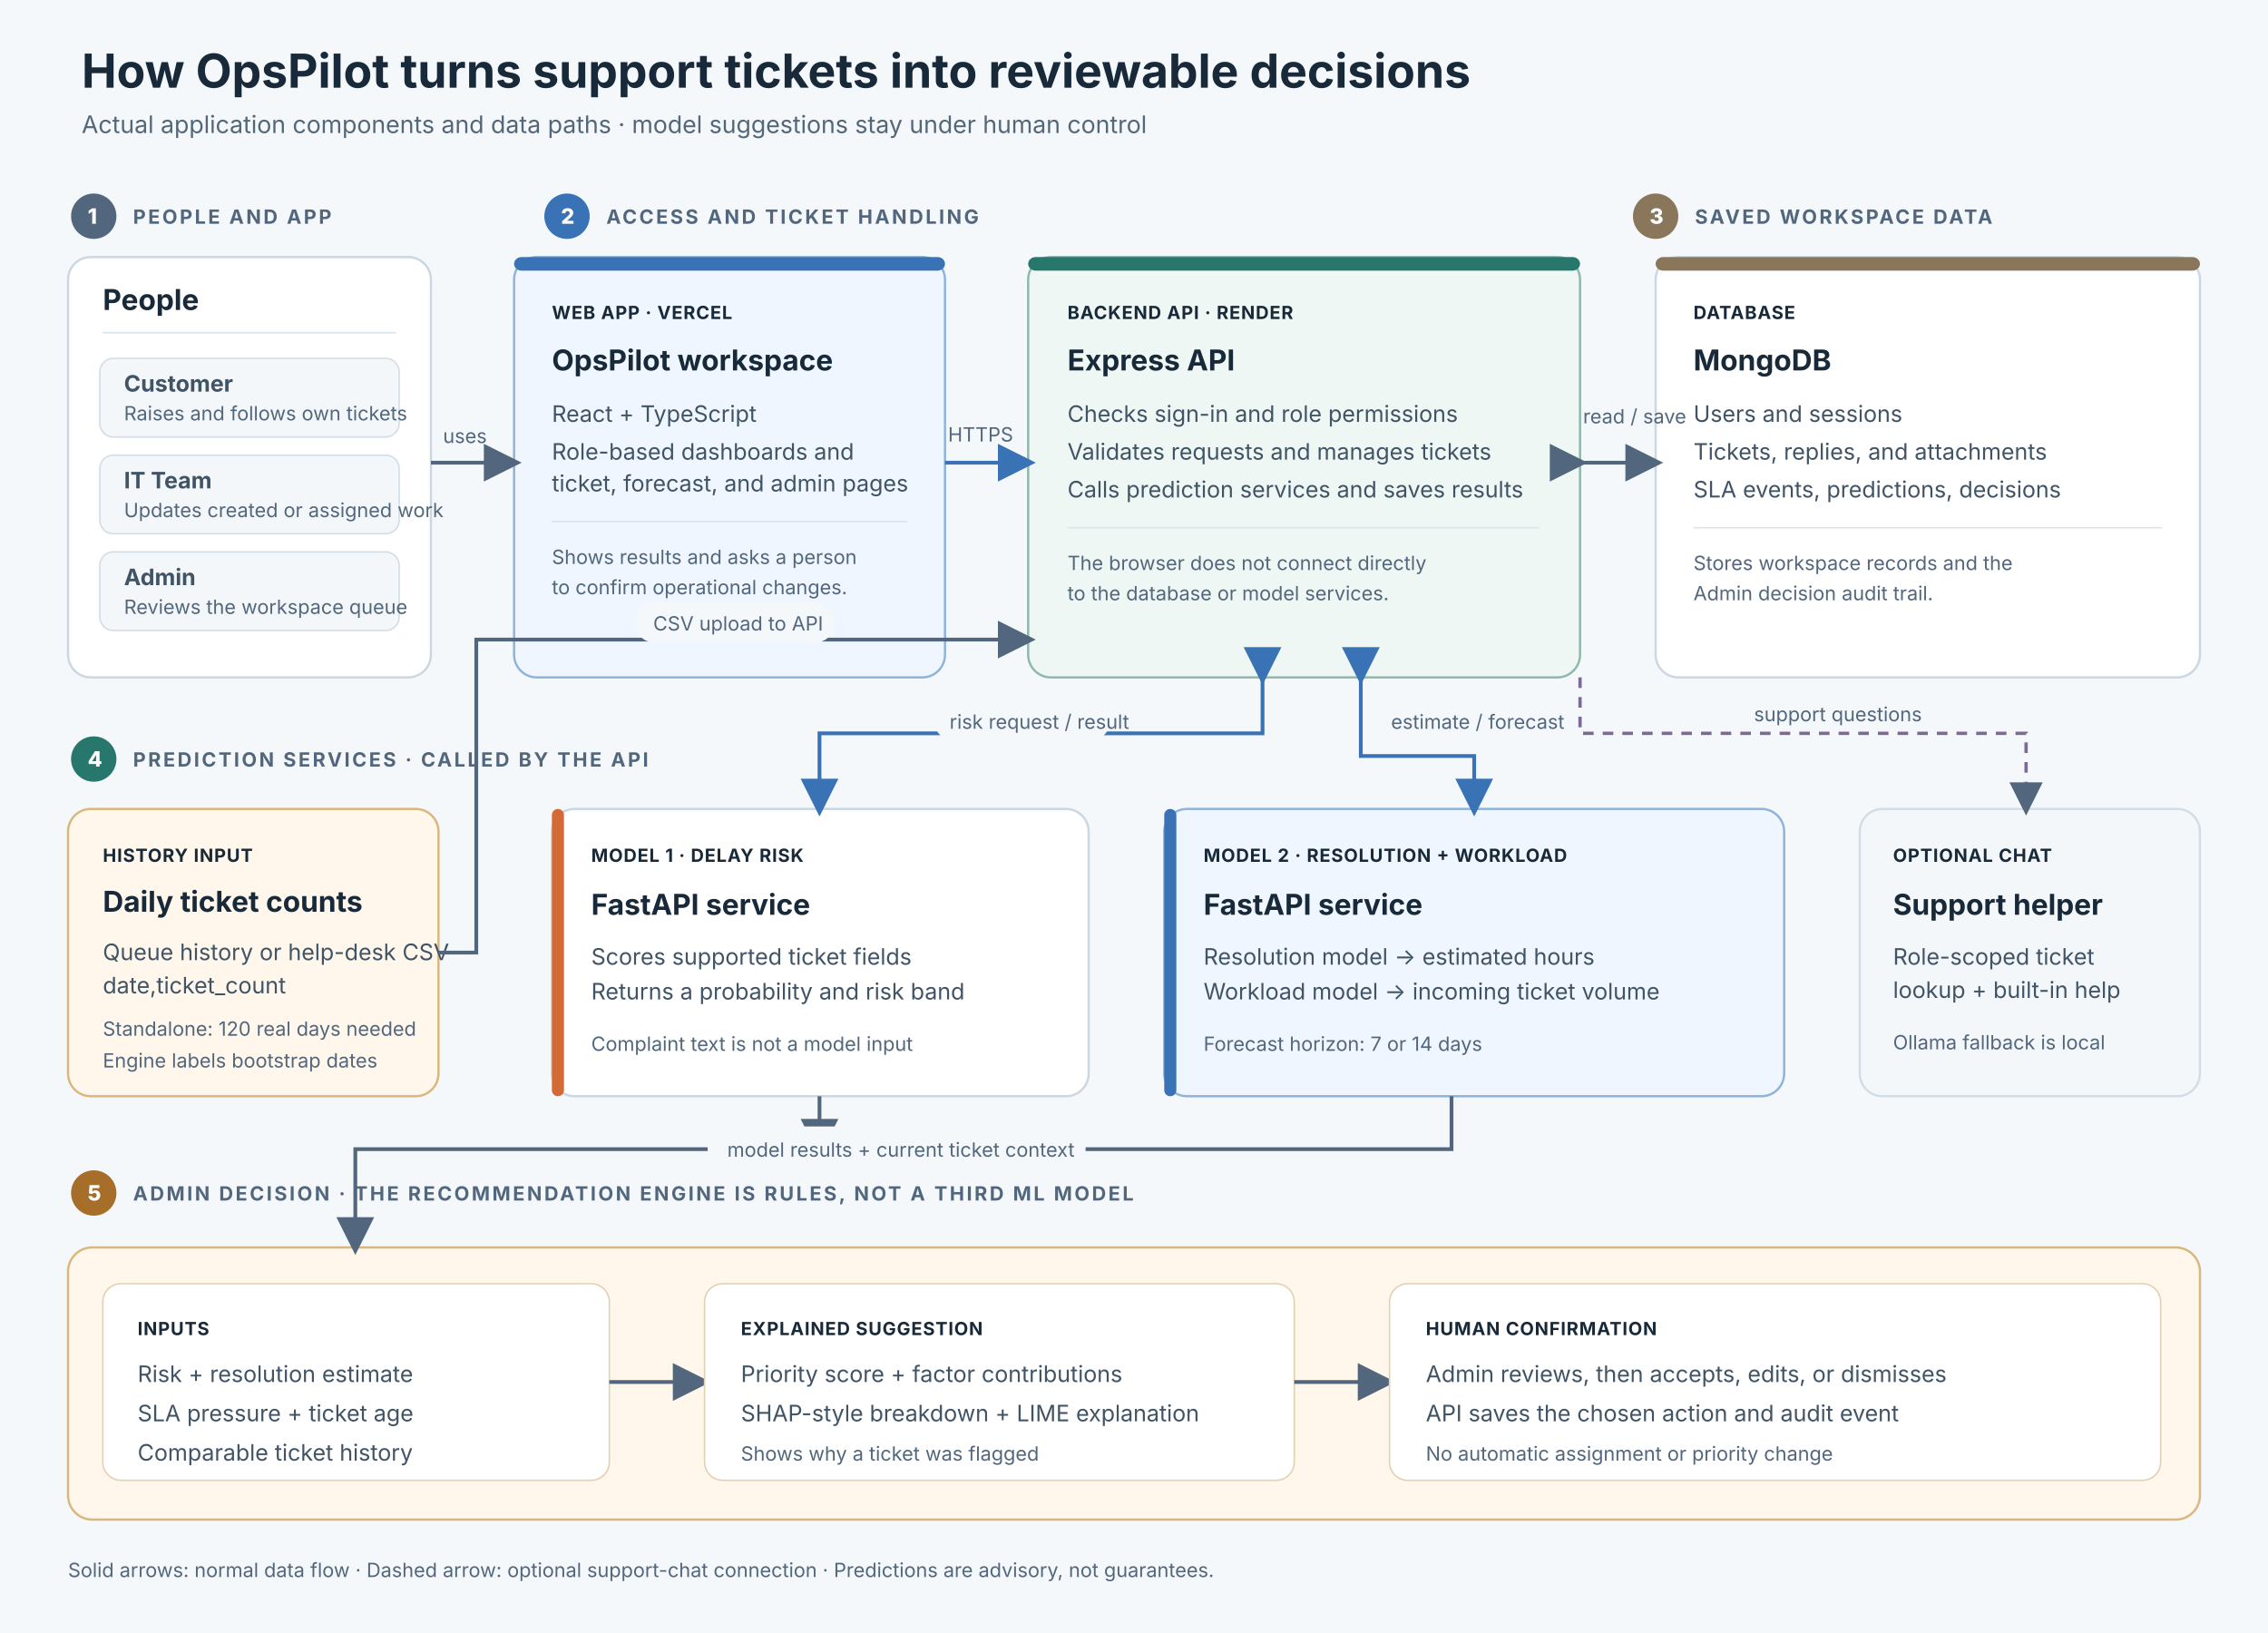
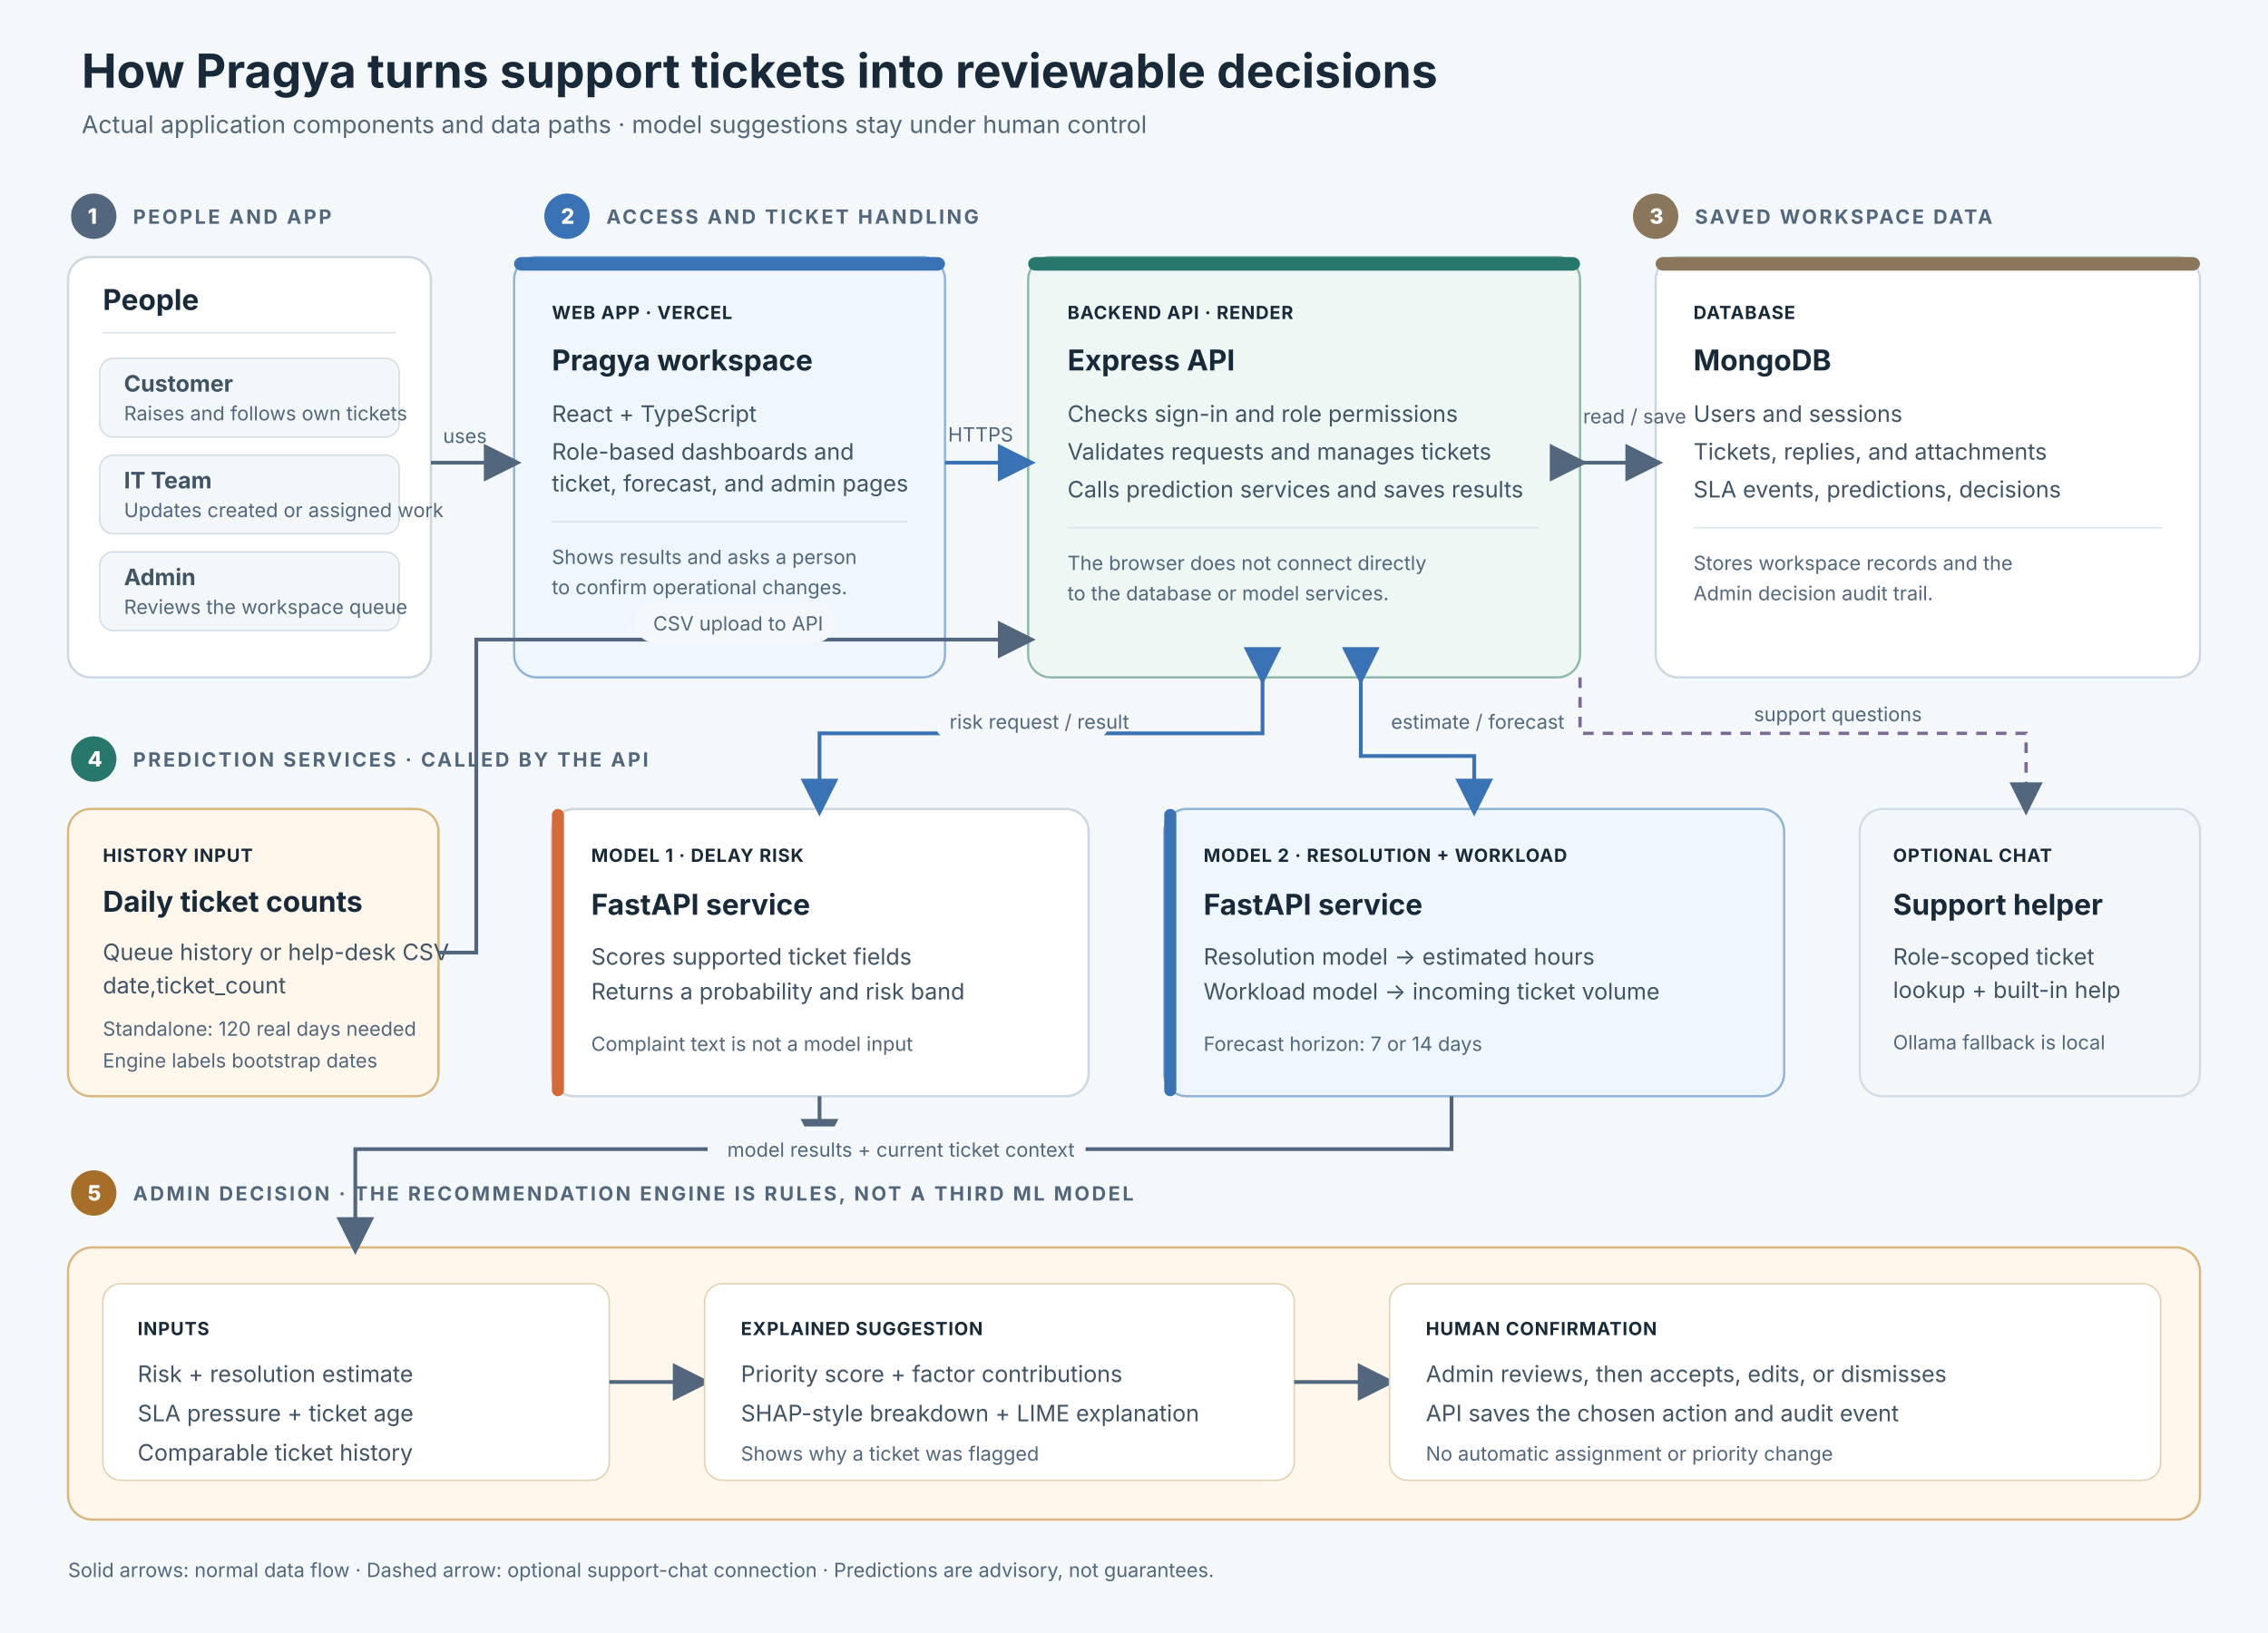
<svg xmlns="http://www.w3.org/2000/svg" viewBox="0 0 1500 1080" role="img" aria-labelledby="title description">
  <defs>
    <marker id="arrow" markerWidth="10" markerHeight="10" refX="8" refY="5" orient="auto">
      <path d="M0 0L10 5L0 10Z" fill="#52677d" />
    </marker>
    <marker id="arrowBlue" markerWidth="10" markerHeight="10" refX="8" refY="5" orient="auto">
      <path d="M0 0L10 5L0 10Z" fill="#3972b5" />
    </marker>
    <style>
      text { font-family: Inter, "Segoe UI", Arial, sans-serif; fill: #182a3a; }
      .title { font-size: 31px; font-weight: 750; }
      .subtitle { font-size: 16px; fill: #536779; }
      .step { font-size: 13px; font-weight: 750; letter-spacing: 1.5px; fill: #52677d; }
      .card { fill: #ffffff; stroke: #cbd7e2; stroke-width: 1.5; }
      .blue { fill: #eff6ff; stroke: #8fb4d8; }
      .teal { fill: #eef7f4; stroke: #8fb8aa; }
      .amber { fill: #fff7eb; stroke: #d9b77e; }
      .soft { fill: #f4f7fa; stroke: #d3dde6; }
      .heading { font-size: 19px; font-weight: 700; }
      .body { font-size: 15px; fill: #405466; }
      .small { font-size: 13px; fill: #52677d; }
      .tag { font-size: 12px; font-weight: 700; letter-spacing: .5px; }
      .line { fill: none; stroke: #52677d; stroke-width: 2.5; marker-end: url(#arrow); }
      .lineBlue { fill: none; stroke: #3972b5; stroke-width: 2.5; marker-end: url(#arrowBlue); }
      .dashed { fill: none; stroke: #7b6a95; stroke-width: 2.2; stroke-dasharray: 7 6; marker-end: url(#arrow); }
      .divider { stroke: #dce4eb; stroke-width: 1; }
      .number { font-size: 14px; font-weight: 800; fill: #ffffff; }
    </style>
  </defs>
  <rect width="1500" height="1080" fill="#f5f8fb" />
-   <text x="54" y="58" class="title">How OpsPilot turns support tickets into reviewable decisions</text>
+   <text x="54" y="58" class="title">How Pragya turns support tickets into reviewable decisions</text>
  <text x="54" y="88" class="subtitle">Actual application components and data paths · model suggestions stay under human control</text>
  <circle cx="62" cy="143" r="15" fill="#52677d" />
  <text x="58" y="148" class="number">1</text>
  <text x="88" y="148" class="step">PEOPLE AND APP</text>
  <circle cx="375" cy="143" r="15" fill="#3972b5" />
  <text x="371" y="148" class="number">2</text>
  <text x="401" y="148" class="step">ACCESS AND TICKET HANDLING</text>
  <circle cx="1095" cy="143" r="15" fill="#89765b" />
  <text x="1091" y="148" class="number">3</text>
  <text x="1121" y="148" class="step">SAVED WORKSPACE DATA</text>
  <rect x="45" y="170" width="240" height="278" rx="15" class="card" />
  <text x="68" y="205" class="heading">People</text>
  <line x1="68" y1="220" x2="262" y2="220" class="divider" />
  <rect x="66" y="237" width="198" height="52" rx="9" class="soft" />
  <text x="82" y="259" class="body" font-weight="700">Customer</text>
  <text x="82" y="278" class="small">Raises and follows own tickets</text>
  <rect x="66" y="301" width="198" height="52" rx="9" class="soft" />
  <text x="82" y="323" class="body" font-weight="700">IT Team</text>
  <text x="82" y="342" class="small">Updates created or assigned work</text>
  <rect x="66" y="365" width="198" height="52" rx="9" class="soft" />
  <text x="82" y="387" class="body" font-weight="700">Admin</text>
  <text x="82" y="406" class="small">Reviews the workspace queue</text>
  <rect x="340" y="170" width="285" height="278" rx="15" class="card blue" />
  <rect x="340" y="170" width="285" height="9" rx="5" fill="#3972b5" />
  <text x="365" y="211" class="tag" fill="#3972b5">WEB APP · VERCEL</text>
-   <text x="365" y="245" class="heading">OpsPilot workspace</text>
+   <text x="365" y="245" class="heading">Pragya workspace</text>
  <text x="365" y="279" class="body">React + TypeScript</text>
  <text x="365" y="304" class="body">Role-based dashboards and</text>
  <text x="365" y="325" class="body">ticket, forecast, and admin pages</text>
  <line x1="365" y1="345" x2="600" y2="345" class="divider" />
  <text x="365" y="373" class="small">Shows results and asks a person</text>
  <text x="365" y="393" class="small">to confirm operational changes.</text>
  <rect x="680" y="170" width="365" height="278" rx="15" class="card teal" />
  <rect x="680" y="170" width="365" height="9" rx="5" fill="#28776c" />
  <text x="706" y="211" class="tag" fill="#28776c">BACKEND API · RENDER</text>
  <text x="706" y="245" class="heading">Express API</text>
  <text x="706" y="279" class="body">Checks sign-in and role permissions</text>
  <text x="706" y="304" class="body">Validates requests and manages tickets</text>
  <text x="706" y="329" class="body">Calls prediction services and saves results</text>
  <line x1="706" y1="349" x2="1018" y2="349" class="divider" />
  <text x="706" y="377" class="small">The browser does not connect directly</text>
  <text x="706" y="397" class="small">to the database or model services.</text>
  <rect x="1095" y="170" width="360" height="278" rx="15" class="card" />
  <rect x="1095" y="170" width="360" height="9" rx="5" fill="#89765b" />
  <text x="1120" y="211" class="tag" fill="#89765b">DATABASE</text>
  <text x="1120" y="245" class="heading">MongoDB</text>
  <text x="1120" y="279" class="body">Users and sessions</text>
  <text x="1120" y="304" class="body">Tickets, replies, and attachments</text>
  <text x="1120" y="329" class="body">SLA events, predictions, decisions</text>
  <line x1="1120" y1="349" x2="1430" y2="349" class="divider" />
  <text x="1120" y="377" class="small">Stores workspace records and the</text>
  <text x="1120" y="397" class="small">Admin decision audit trail.</text>
  <path d="M285 306H340" class="line" />
  <text x="293" y="293" class="small">uses</text>
  <path d="M625 306H680" class="lineBlue" />
  <text x="627" y="292" class="small">HTTPS</text>
  <path d="M1045 306H1095" class="line" marker-start="url(#arrow)" />
  <text x="1047" y="280" class="small">read / save</text>
  <circle cx="62" cy="502" r="15" fill="#28776c" />
  <text x="58" y="507" class="number">4</text>
  <text x="88" y="507" class="step">PREDICTION SERVICES · CALLED BY THE API</text>
  <rect x="45" y="535" width="245" height="190" rx="15" class="card amber" />
  <text x="68" y="570" class="tag" fill="#a66e28">HISTORY INPUT</text>
  <text x="68" y="603" class="heading">Daily ticket counts</text>
  <text x="68" y="635" class="body">Queue history or help-desk CSV</text>
  <text x="68" y="657" class="body">date,ticket_count</text>
  <text x="68" y="685" class="small">Standalone: 120 real days needed</text>
  <text x="68" y="706" class="small">Engine labels bootstrap dates</text>
  <rect x="365" y="535" width="355" height="190" rx="15" class="card" />
  <rect x="365" y="535" width="8" height="190" rx="4" fill="#d46a35" />
  <text x="391" y="570" class="tag" fill="#b9572b">MODEL 1 · DELAY RISK</text>
  <text x="391" y="605" class="heading">FastAPI service</text>
  <text x="391" y="638" class="body">Scores supported ticket fields</text>
  <text x="391" y="661" class="body">Returns a probability and risk band</text>
  <text x="391" y="695" class="small">Complaint text is not a model input</text>
  <rect x="770" y="535" width="410" height="190" rx="15" class="card blue" />
  <rect x="770" y="535" width="8" height="190" rx="4" fill="#3972b5" />
  <text x="796" y="570" class="tag" fill="#3972b5">MODEL 2 · RESOLUTION + WORKLOAD</text>
  <text x="796" y="605" class="heading">FastAPI service</text>
  <text x="796" y="638" class="body">Resolution model → estimated hours</text>
  <text x="796" y="661" class="body">Workload model → incoming ticket volume</text>
  <text x="796" y="695" class="small">Forecast horizon: 7 or 14 days</text>
  <rect x="1230" y="535" width="225" height="190" rx="15" class="card soft" />
  <text x="1252" y="570" class="tag" fill="#6e5b88">OPTIONAL CHAT</text>
  <text x="1252" y="605" class="heading">Support helper</text>
  <text x="1252" y="638" class="body">Role-scoped ticket</text>
  <text x="1252" y="660" class="body">lookup + built-in help</text>
  <text x="1252" y="694" class="small">Ollama fallback is local</text>
  <path d="M835 448V485H542V535" class="lineBlue" marker-start="url(#arrowBlue)" />
  <rect x="618" y="463" width="116" height="27" rx="13" fill="#f5f8fb" />
  <text x="628" y="482" class="small">risk request / result</text>
  <path d="M900 448V500H975V535" class="lineBlue" marker-start="url(#arrowBlue)" />
  <rect x="912" y="463" width="150" height="27" rx="13" fill="#f5f8fb" />
  <text x="920" y="482" class="small">estimate / forecast</text>
  <path d="M290 630H315V423H680" class="line" />
  <rect x="420" y="398" width="132" height="27" rx="13" fill="#f5f8fb" />
  <text x="432" y="417" class="small">CSV upload to API</text>
  <path d="M1045 448V485H1340V535" class="dashed" />
  <text x="1160" y="477" class="small">support questions</text>
  <circle cx="62" cy="789" r="15" fill="#a66e28" />
  <text x="58" y="794" class="number">5</text>
  <text x="88" y="794" class="step">ADMIN DECISION · THE RECOMMENDATION ENGINE IS RULES, NOT A THIRD ML MODEL</text>
  <rect x="45" y="825" width="1410" height="180" rx="16" class="card amber" />
  <rect x="68" y="849" width="335" height="130" rx="12" fill="#ffffff" stroke="#e4d1b2" />
  <text x="91" y="883" class="tag" fill="#a66e28">INPUTS</text>
  <text x="91" y="914" class="body">Risk + resolution estimate</text>
  <text x="91" y="940" class="body">SLA pressure + ticket age</text>
  <text x="91" y="966" class="body">Comparable ticket history</text>
  <path d="M403 914H465" class="line" />
  <rect x="466" y="849" width="390" height="130" rx="12" fill="#ffffff" stroke="#e4d1b2" />
  <text x="490" y="883" class="tag" fill="#a66e28">EXPLAINED SUGGESTION</text>
  <text x="490" y="914" class="body">Priority score + factor contributions</text>
  <text x="490" y="940" class="body">SHAP-style breakdown + LIME explanation</text>
  <text x="490" y="966" class="small">Shows why a ticket was flagged</text>
  <path d="M856 914H918" class="line" />
  <rect x="919" y="849" width="510" height="130" rx="12" fill="#ffffff" stroke="#e4d1b2" />
  <text x="943" y="883" class="tag" fill="#a66e28">HUMAN CONFIRMATION</text>
  <text x="943" y="914" class="body">Admin reviews, then accepts, edits, or dismisses</text>
  <text x="943" y="940" class="body">API saves the chosen action and audit event</text>
  <text x="943" y="966" class="small">No automatic assignment or priority change</text>
  <path d="M542 725V760" class="line" />
  <path d="M960 725V760H235V825" class="line" />
  <rect x="468" y="745" width="250" height="29" rx="14" fill="#f5f8fb" />
  <text x="481" y="765" class="small">model results + current ticket context</text>
  <text x="45" y="1043" class="small">Solid arrows: normal data flow · Dashed arrow: optional support-chat connection · Predictions are advisory, not guarantees.</text>
</svg>
